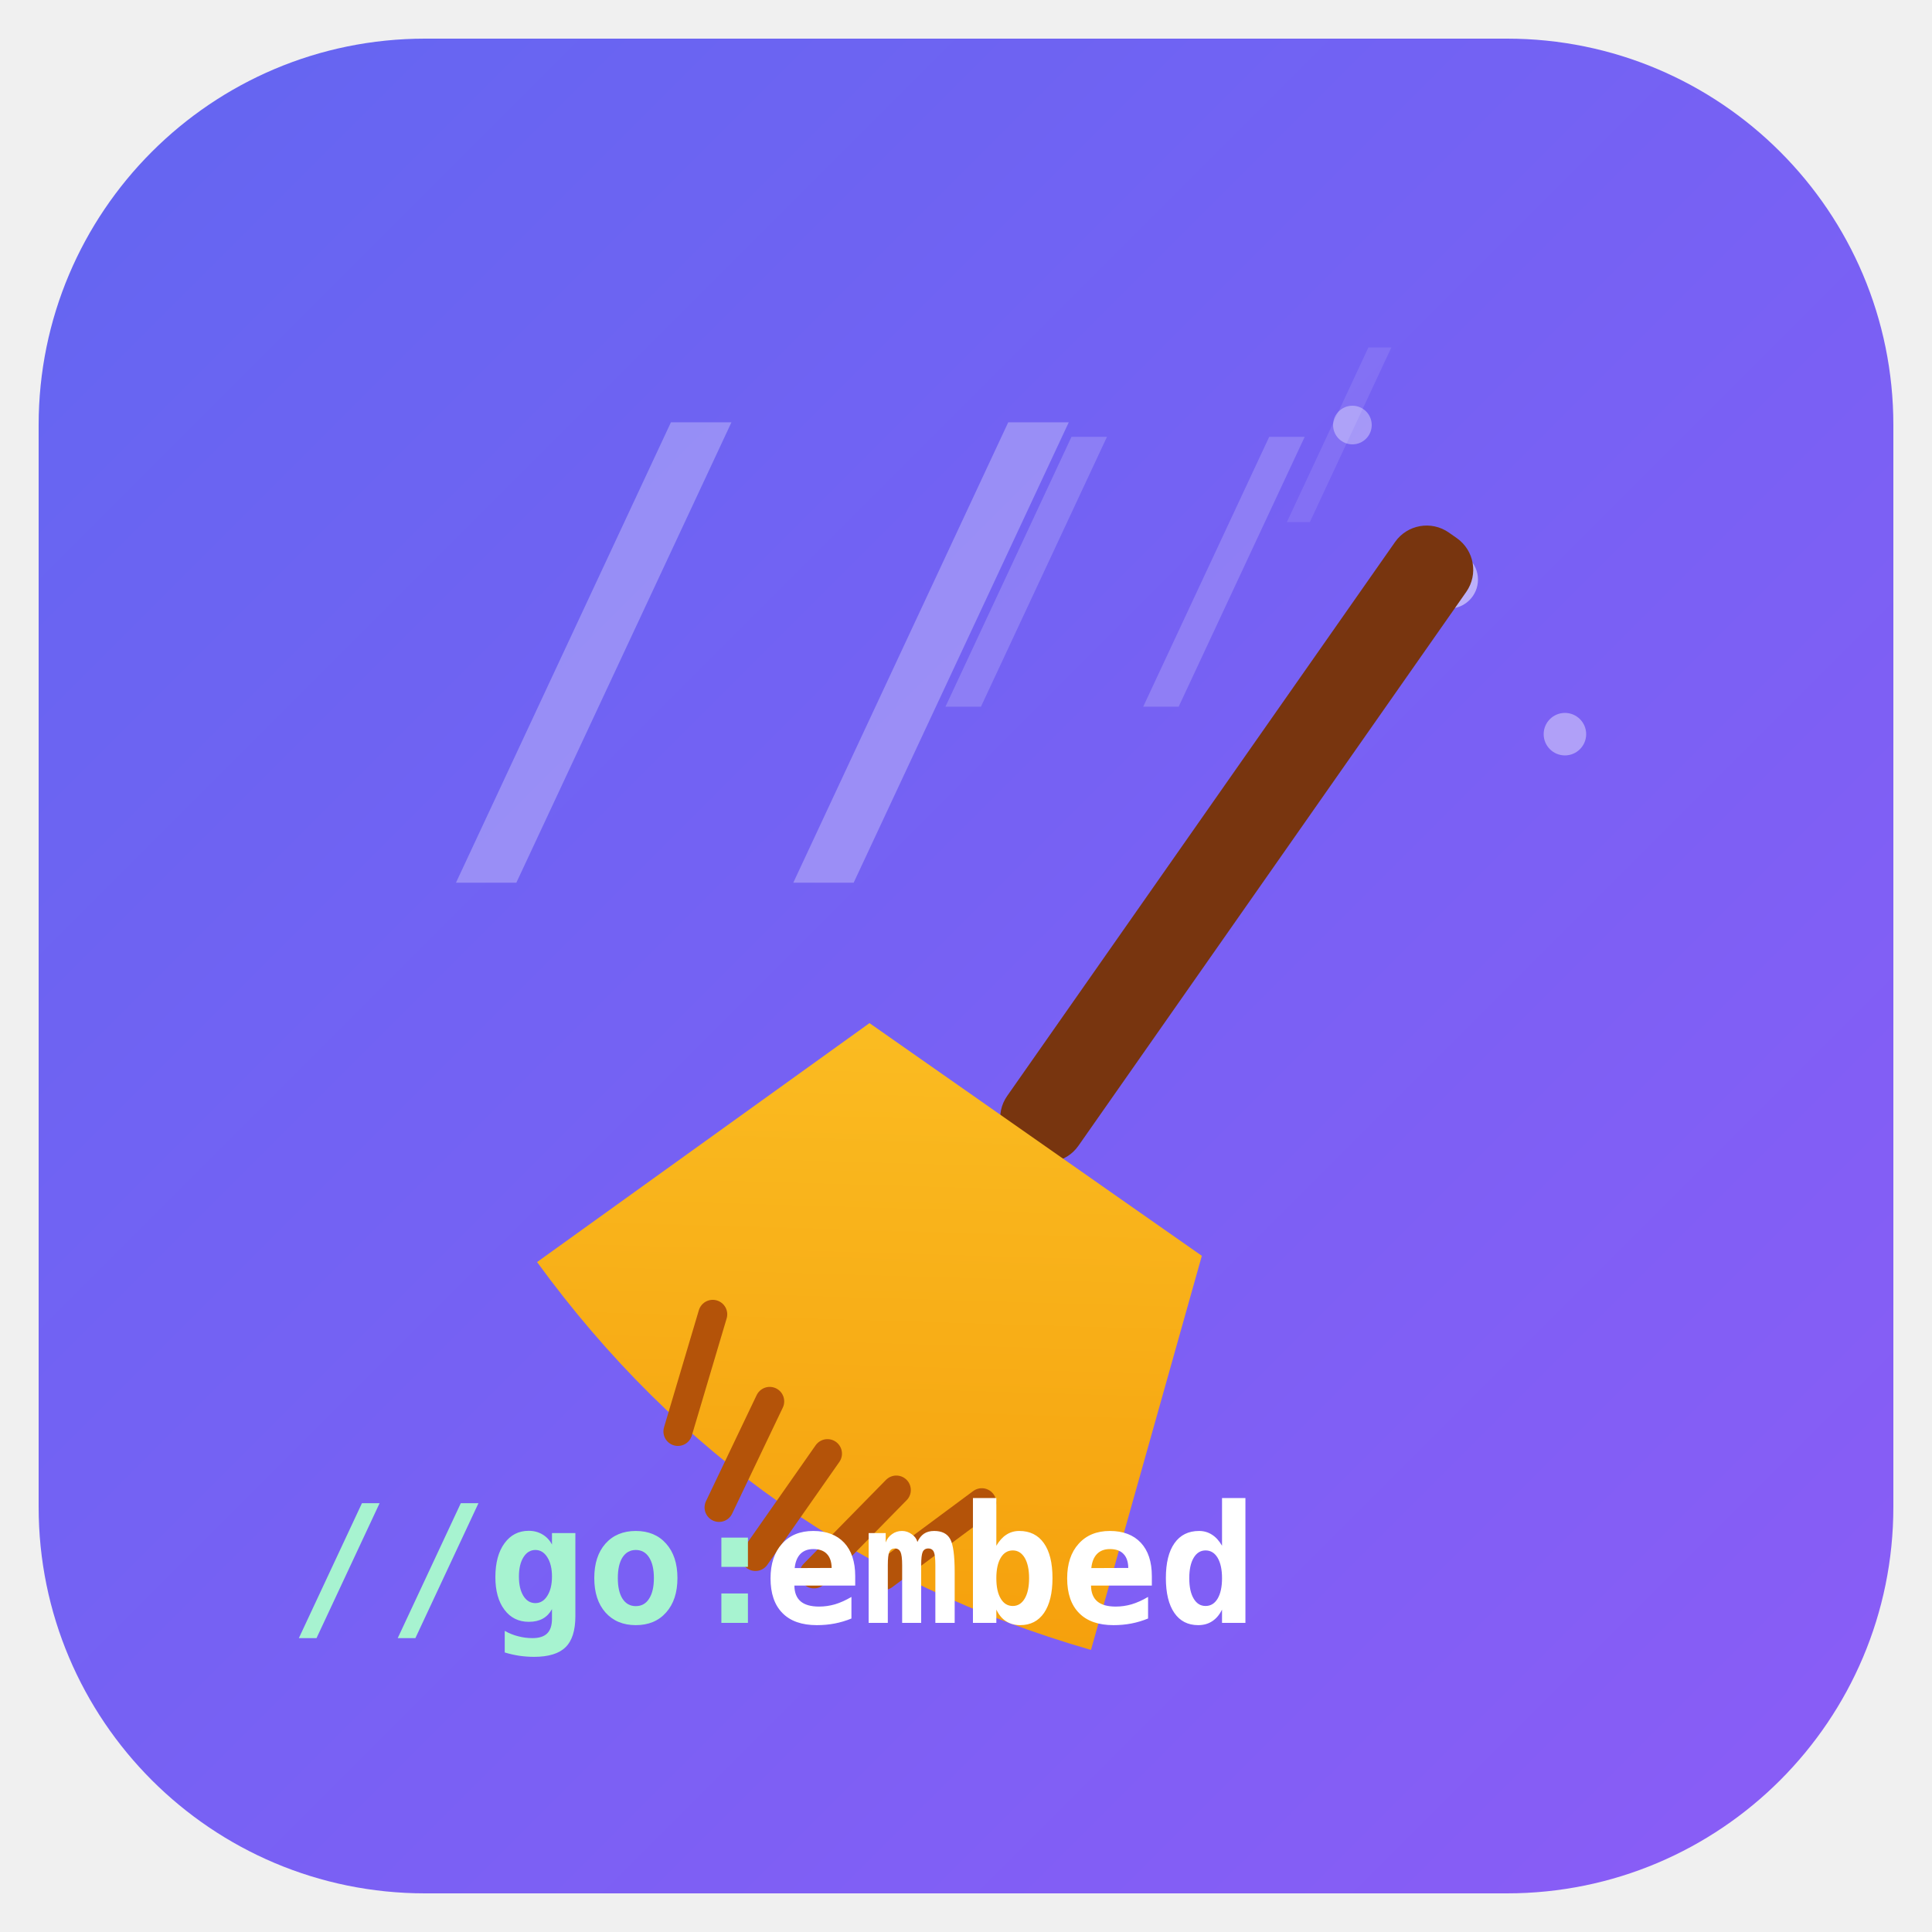
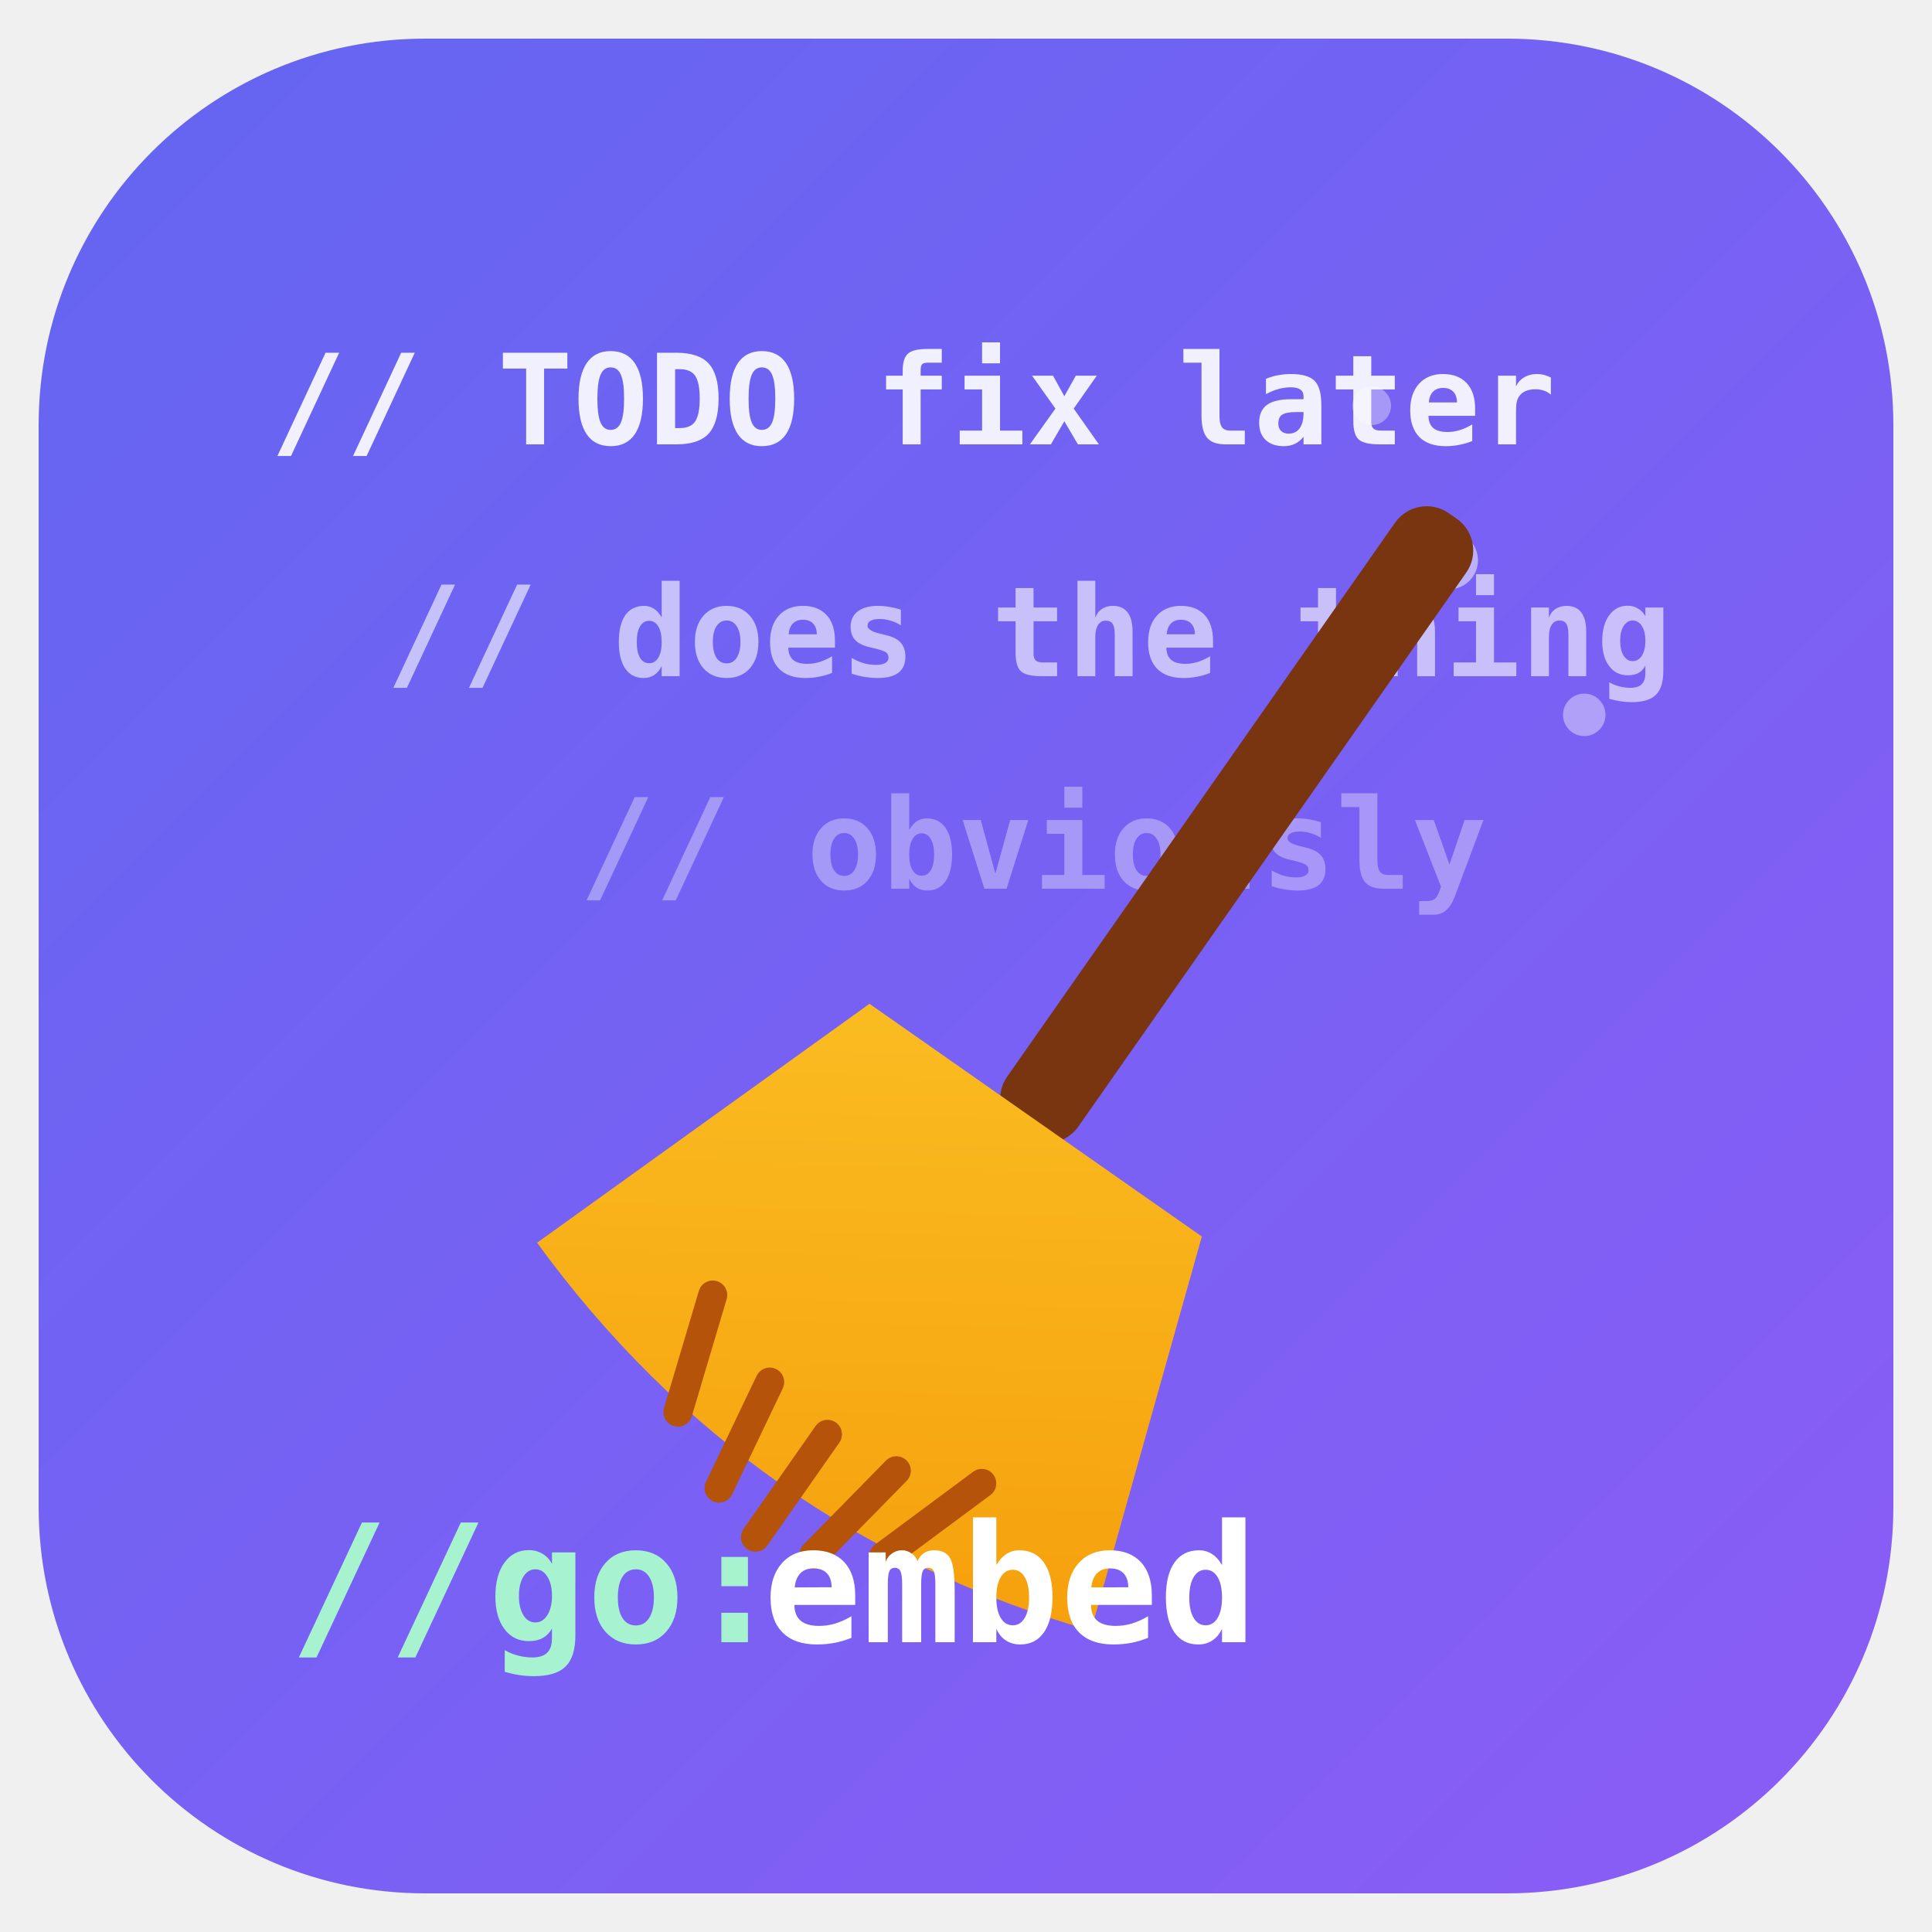
<svg xmlns="http://www.w3.org/2000/svg" width="200" height="200" viewBox="0 0 200 200" role="img" aria-label="stripcomments logo">
  <defs>
    <linearGradient id="bg" x1="0" y1="0" x2="1" y2="1">
      <stop offset="0" stop-color="#6366f1" />
      <stop offset="1" stop-color="#8b5cf6" />
    </linearGradient>
    <linearGradient id="broom" x1="0" y1="0" x2="1" y2="1">
      <stop offset="0" stop-color="#fbbf24" />
      <stop offset="1" stop-color="#f59e0b" />
    </linearGradient>
  </defs>
  <rect x="4" y="4" width="192" height="192" rx="40" fill="url(#bg)" />
-   <g fill="#ffffff" font-family="ui-monospace, SFMono-Regular, Menlo, monospace" font-weight="700">
-     <text x="44" y="86" font-size="58" opacity="0.28">//</text>
-     <text x="96" y="70" font-size="34" opacity="0.18">//</text>
-     <text x="132" y="52" font-size="22" opacity="0.10">/</text>
+   <g font-family="ui-monospace, SFMono-Regular, Menlo, monospace" font-weight="700" font-size="13">
+     <text x="28" y="46" fill="#ffffff" opacity="0.9">// TODO fix later</text>
+     <text x="40" y="70" fill="#ffffff" opacity="0.6">// does the thing</text>
+     <text x="60" y="92" fill="#ffffff" opacity="0.35">// obviously</text>
  </g>
  <g fill="#ffffff">
-     <circle cx="150" cy="60" r="3" opacity="0.5" />
-     <circle cx="162" cy="76" r="2.2" opacity="0.4" />
-     <circle cx="140" cy="44" r="2" opacity="0.35" />
+     <circle cx="150" cy="58" r="3" opacity="0.5" />
+     <circle cx="164" cy="74" r="2.2" opacity="0.4" />
+     <circle cx="142" cy="42" r="2" opacity="0.35" />
  </g>
-   <g transform="rotate(35 100 130)">
-     <rect x="94" y="40" width="9" height="78" rx="4" fill="#78350f" />
-     <path d="M78 116 h42 l14 40 q-35 12 -70 0 z" fill="url(#broom)" />
-     <path d="M82 150 l4 12 M92 154 l2 12 M100 155 l0 13 M108 154 l-2 12 M116 150 l-4 12" stroke="#b45309" stroke-width="3" stroke-linecap="round" fill="none" />
+   <g transform="rotate(35 100 128)">
+     <rect x="94" y="38" width="9" height="78" rx="4" fill="#78350f" />
+     <path d="M78 114 h42 l14 40 q-35 12 -70 0 z" fill="url(#broom)" />
+     <path d="M82 148 l4 12 M92 152 l2 12 M100 153 l0 13 M108 152 l-2 12 M116 148 l-4 12" stroke="#b45309" stroke-width="3" stroke-linecap="round" fill="none" />
  </g>
  <g font-family="ui-monospace, SFMono-Regular, Menlo, monospace" font-weight="700">
-     <text x="30" y="168" font-size="17" fill="#a7f3d0">//go:</text>
-     <text x="79" y="168" font-size="17" fill="#ffffff">embed</text>
+     <text x="30" y="170" font-size="17" fill="#a7f3d0">//go:</text>
+     <text x="79" y="170" font-size="17" fill="#ffffff">embed</text>
  </g>
</svg>
